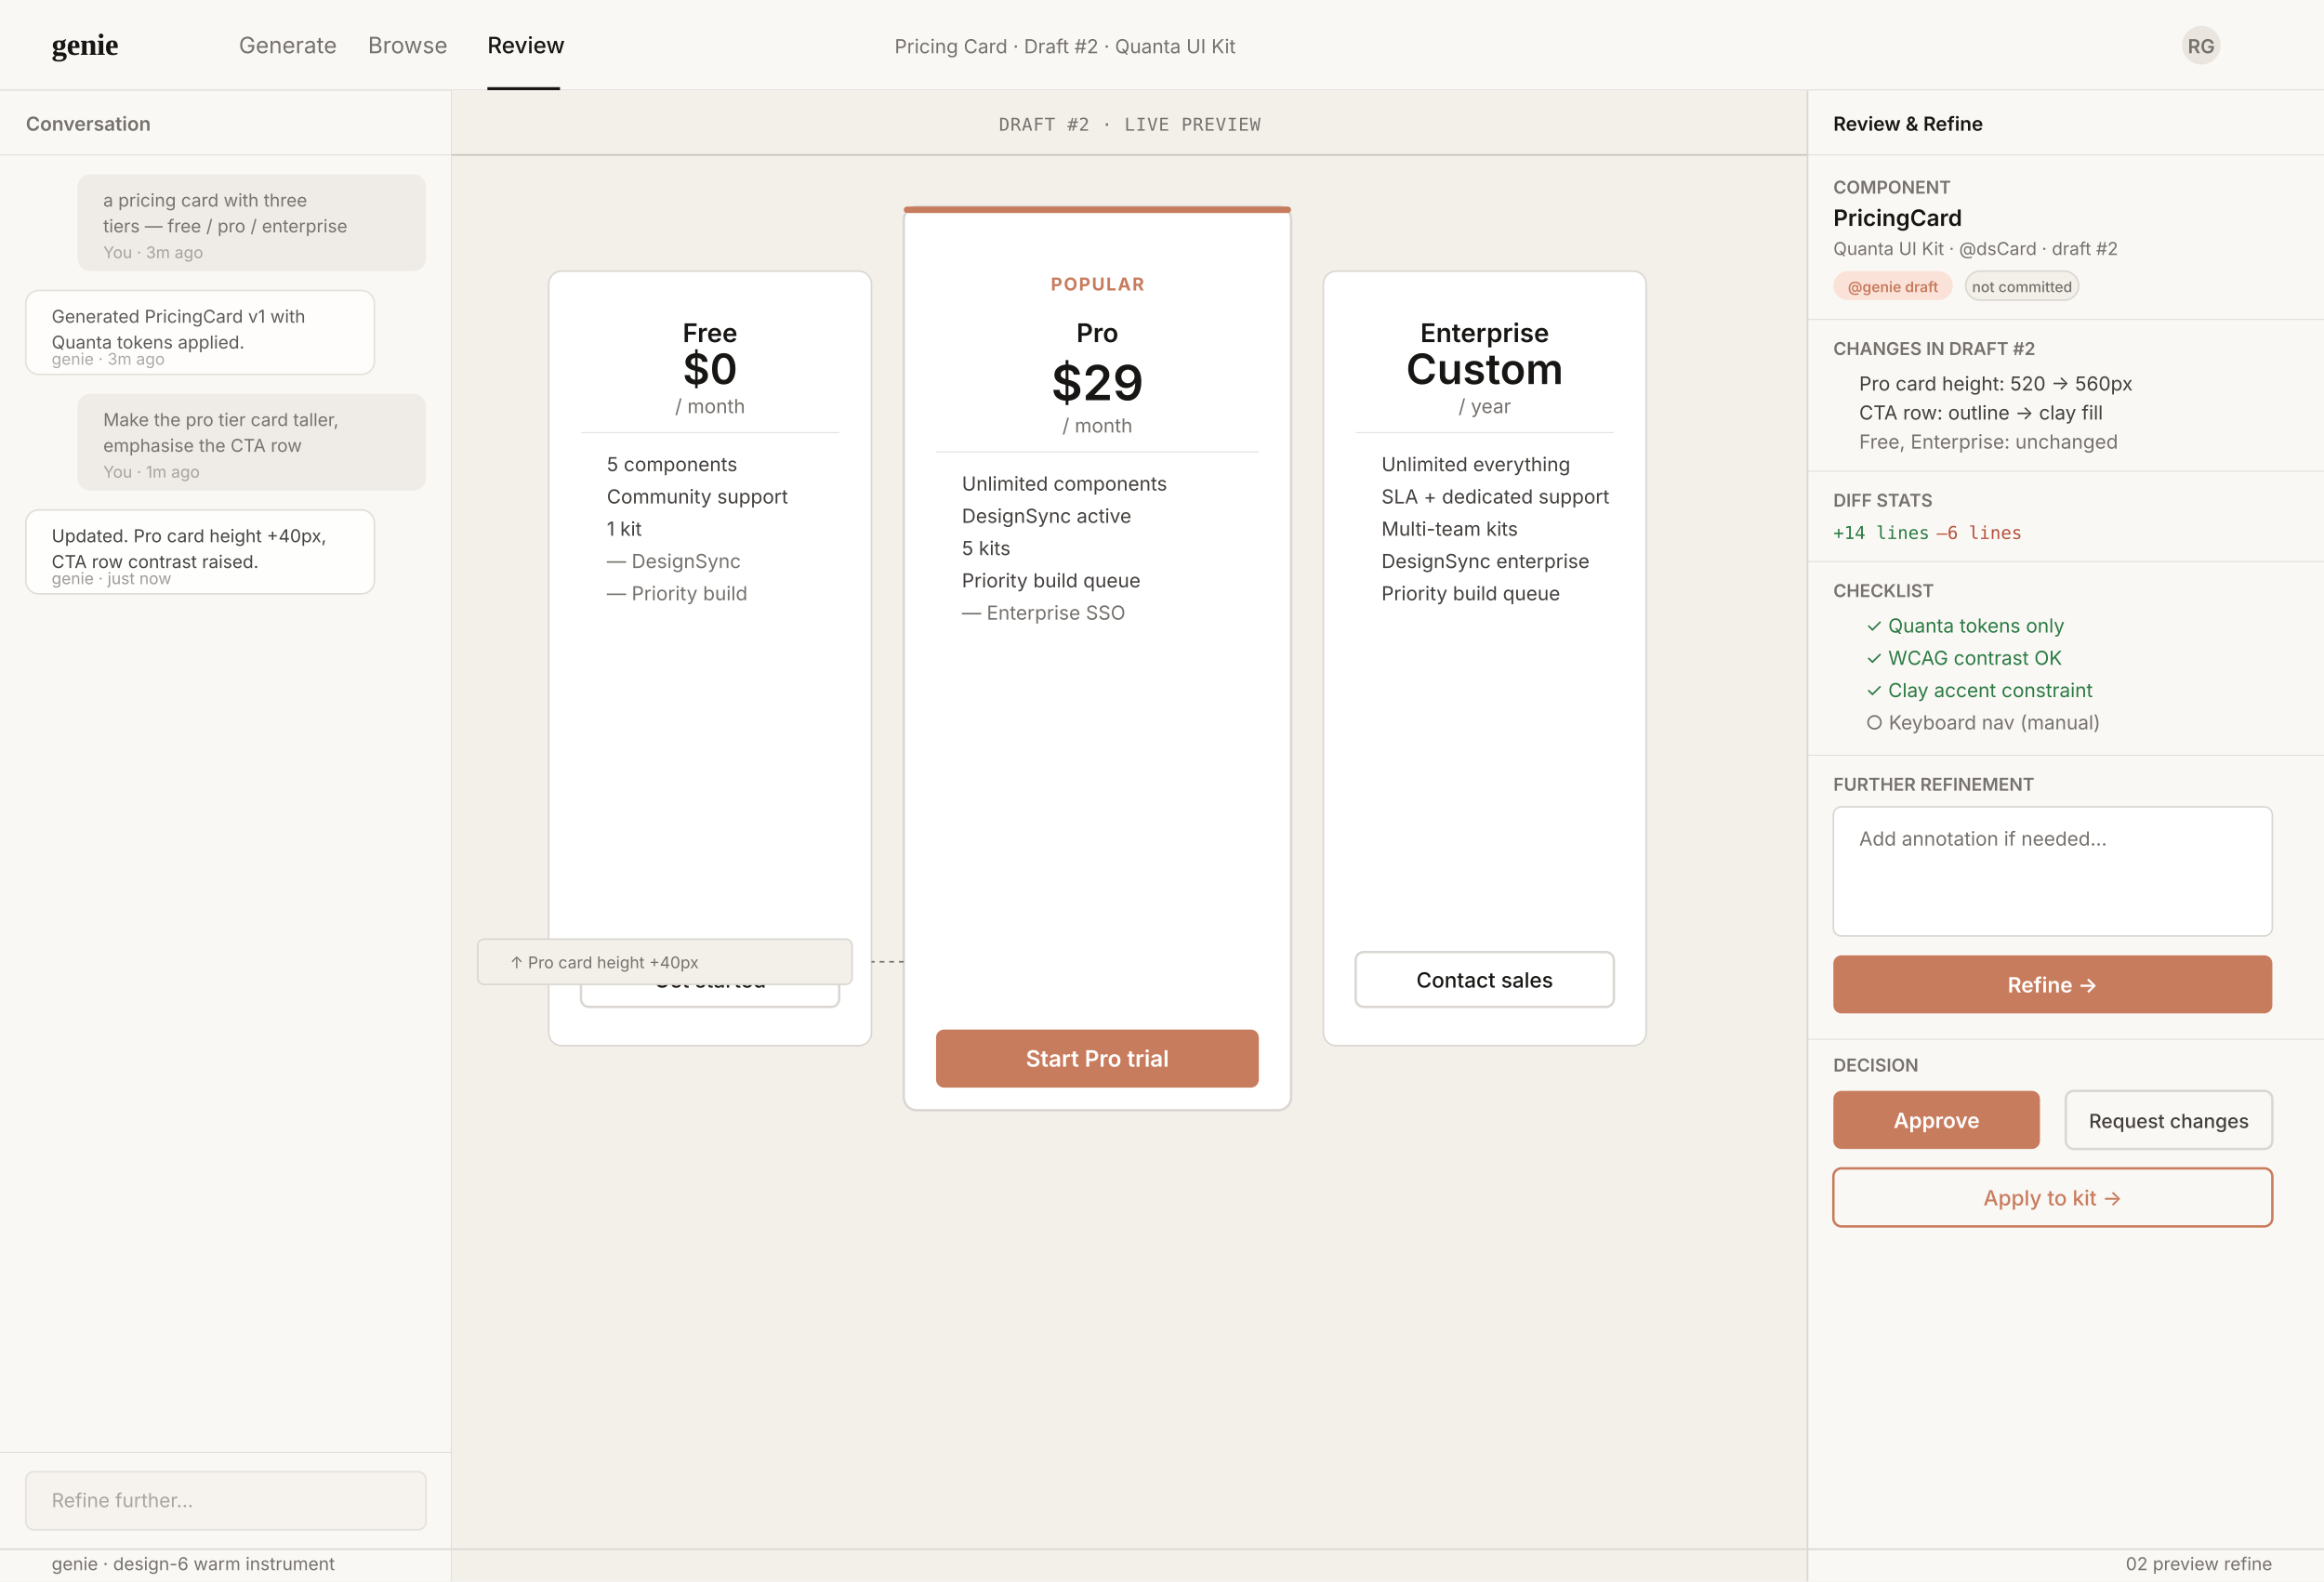
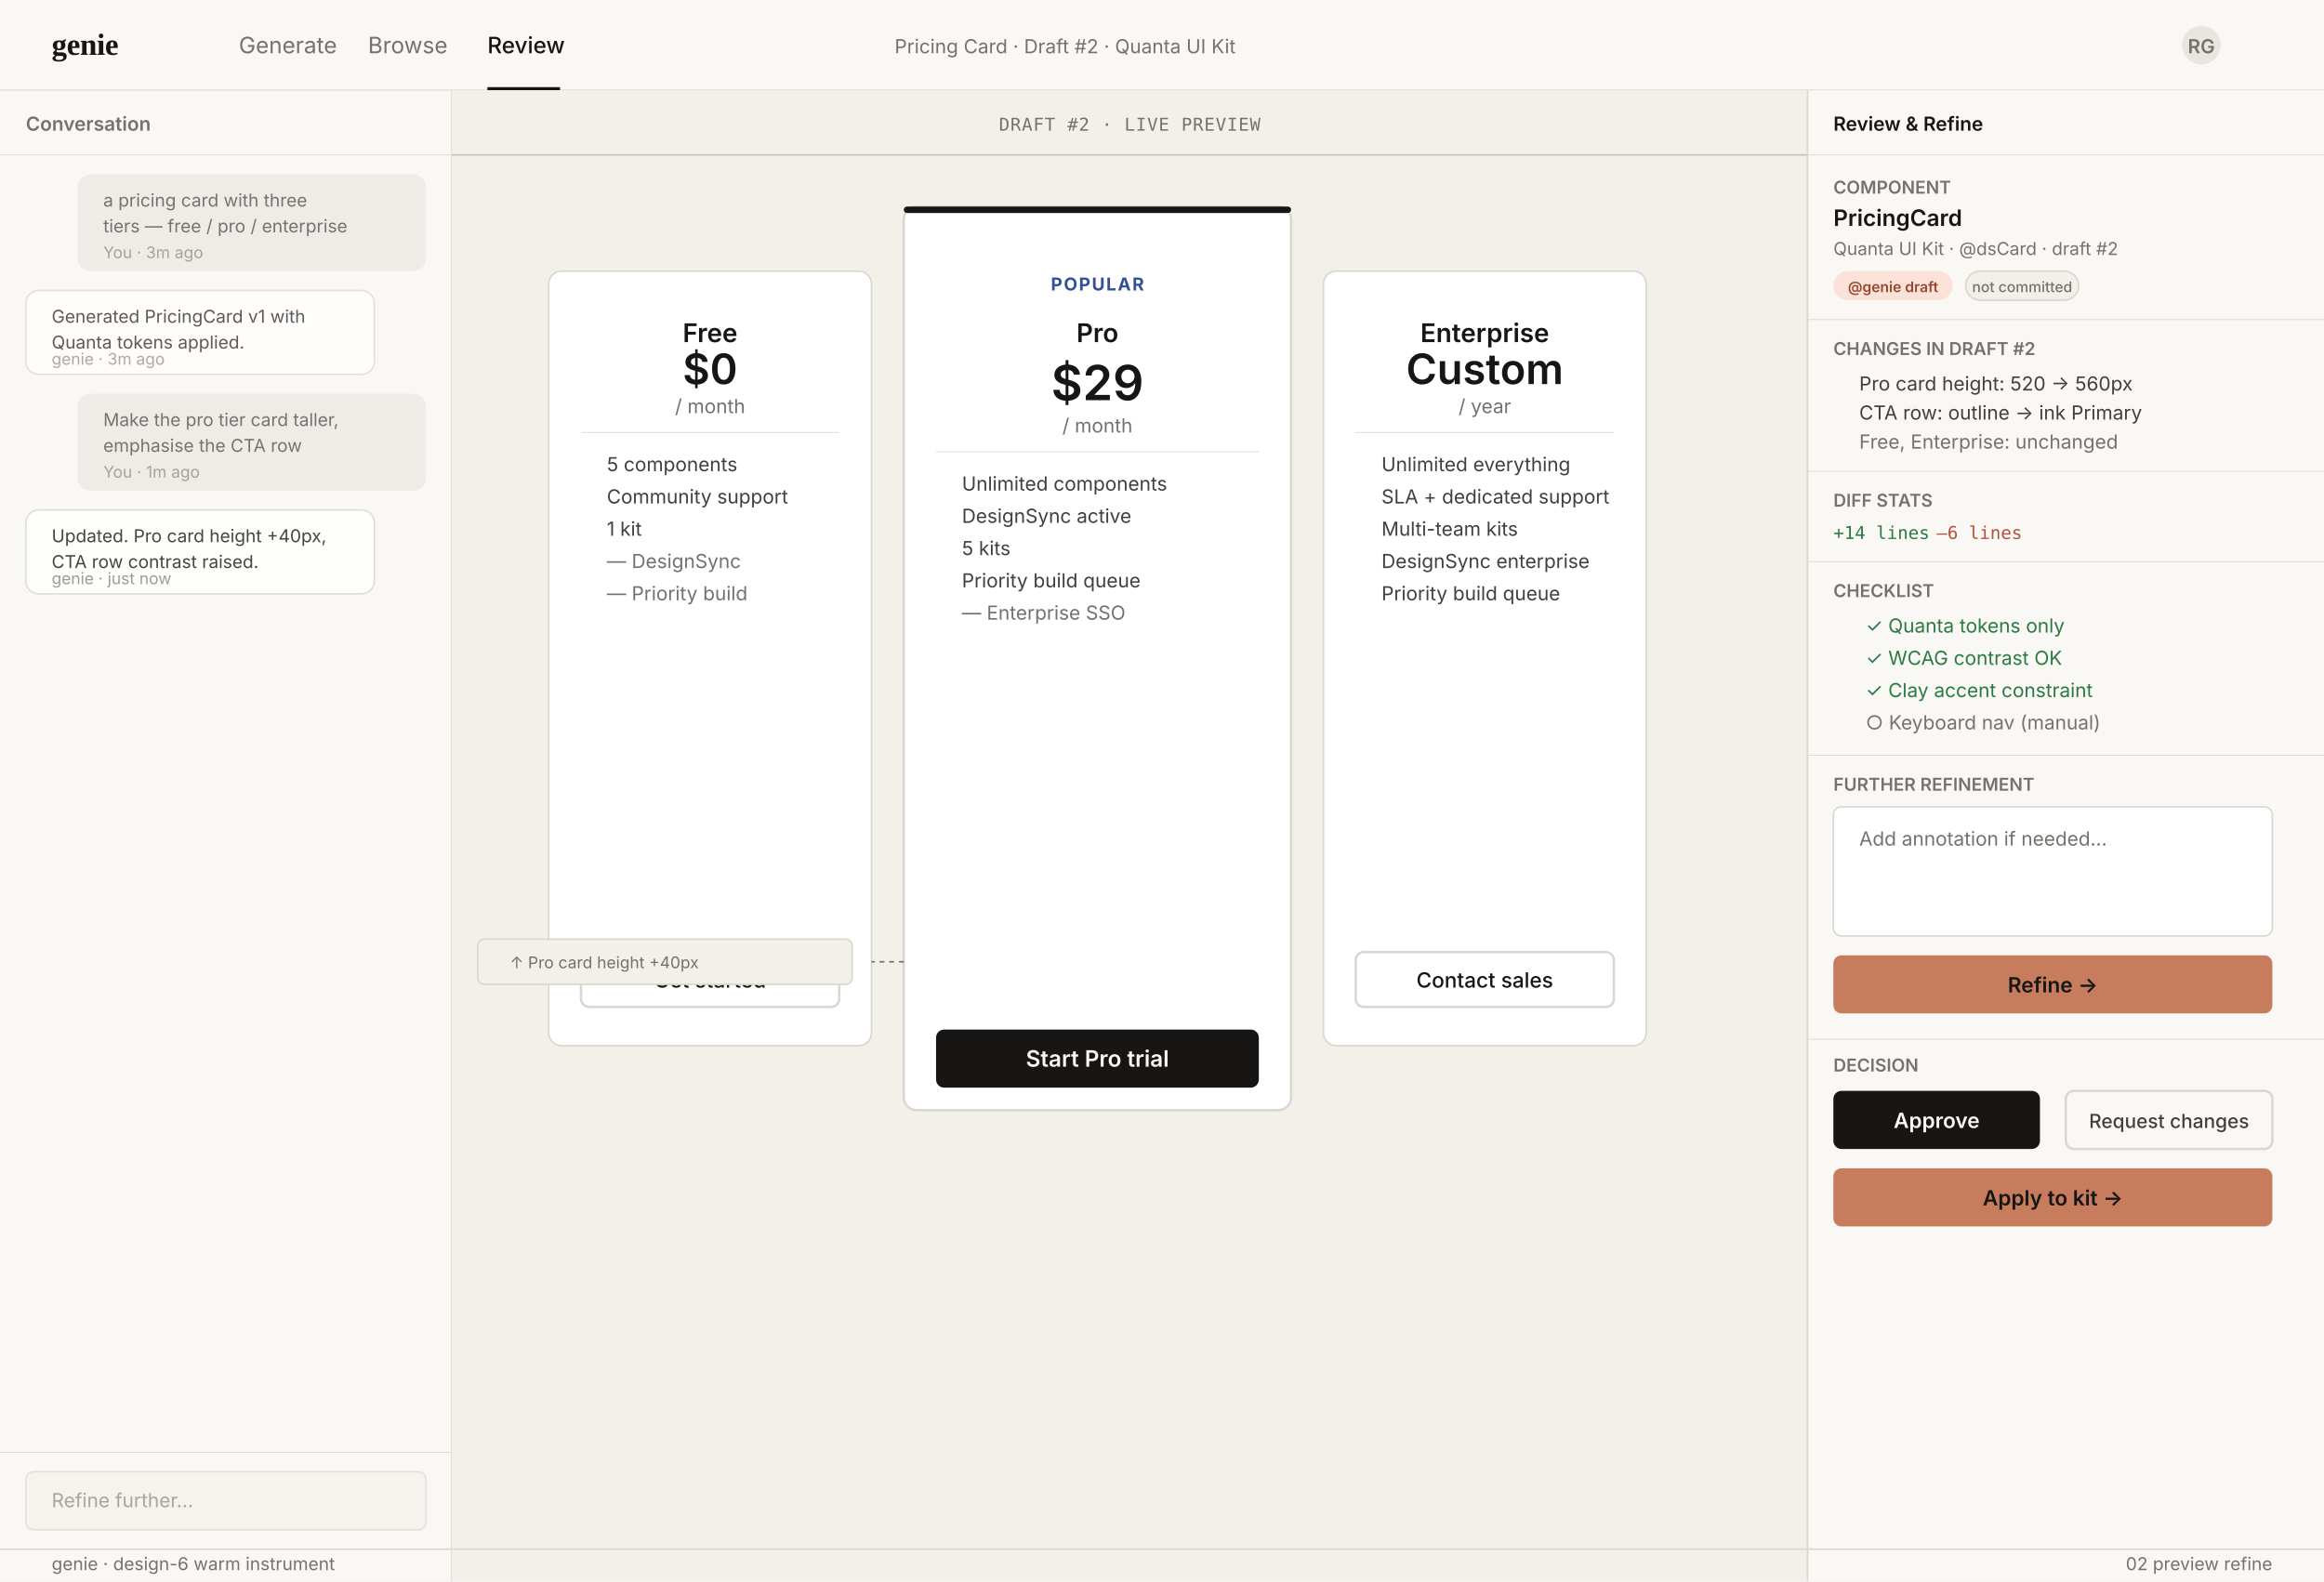
<svg xmlns="http://www.w3.org/2000/svg" width="1440" height="980" viewBox="0 0 1440 980" font-family="Inter, ui-sans-serif, system-ui, -apple-system, sans-serif">
  <rect width="1440" height="980" fill="#faf8f5" />
  <rect width="1440" height="56" fill="#faf8f5" />
  <line x1="0" y1="56" x2="1440" y2="56" stroke="#dad7d2" stroke-width="1" />
  <text x="32" y="34" font-family="Georgia, 'Times New Roman', ui-serif, serif" font-size="19" font-weight="600" letter-spacing="-0.01em" fill="#171614">genie</text>
  <text x="148" y="33" font-size="14" fill="#75716d">Generate</text>
  <text x="228" y="33" font-size="14" fill="#75716d">Browse</text>
  <text x="302" y="33" font-size="14" font-weight="500" fill="#171614">Review</text>
  <line x1="302" y1="55" x2="347" y2="55" stroke="#171614" stroke-width="2" />
  <text x="660" y="33" font-size="12" fill="#75716d" text-anchor="middle">
        Pricing Card · Draft #2 · Quanta UI Kit</text>
  <rect x="1352" y="16" width="24" height="24" rx="12" fill="#eae6df" />
  <text x="1364" y="33" font-size="12" font-weight="600" fill="#75716d" text-anchor="middle">RG</text>
  <rect x="0" y="56" width="280" height="924" fill="#faf8f5" opacity="0.7" />
  <line x1="280" y1="56" x2="280" y2="980" stroke="#dad7d2" stroke-width="1" />
  <rect x="0" y="56" width="280" height="40" fill="transparent" />
  <text x="16" y="81" font-size="12" font-weight="600" fill="#75716d">Conversation</text>
  <line x1="0" y1="96" x2="280" y2="96" stroke="#dad7d2" stroke-width="0.5" />
  <rect x="48" y="108" width="216" height="60" rx="8" fill="#eae6df" opacity="0.7" />
  <text x="64" y="128" font-size="11" fill="#423f3d" opacity="0.7">a pricing card with three</text>
  <text x="64" y="144" font-size="11" fill="#423f3d" opacity="0.7">tiers — free / pro / enterprise</text>
  <text x="64" y="160" font-size="10" fill="#75716d" opacity="0.6">You · 3m ago</text>
  <rect x="16" y="180" width="216" height="52" rx="8" fill="#ffffff" stroke="#dad7d2" stroke-width="1" opacity="0.7" />
  <text x="32" y="200" font-size="11" fill="#171614" opacity="0.7">Generated PricingCard v1 with</text>
  <text x="32" y="216" font-size="11" fill="#171614" opacity="0.7">Quanta tokens applied.</text>
  <text x="32" y="226" font-size="10" fill="#75716d" opacity="0.6">genie · 3m ago</text>
  <rect x="48" y="244" width="216" height="60" rx="8" fill="#eae6df" opacity="0.7" />
  <text x="64" y="264" font-size="11" fill="#423f3d" opacity="0.7">Make the pro tier card taller,</text>
  <text x="64" y="280" font-size="11" fill="#423f3d" opacity="0.7">emphasise the CTA row</text>
  <text x="64" y="296" font-size="10" fill="#75716d" opacity="0.6">You · 1m ago</text>
  <rect x="16" y="316" width="216" height="52" rx="8" fill="#ffffff" stroke="#dad7d2" stroke-width="1" opacity="0.8" />
  <text x="32" y="336" font-size="11" fill="#171614" opacity="0.8">Updated. Pro card height +40px,</text>
  <text x="32" y="352" font-size="11" fill="#171614" opacity="0.8">CTA row contrast raised.</text>
  <text x="32" y="362" font-size="10" fill="#75716d" opacity="0.7">genie · just now</text>
  <line x1="0" y1="900" x2="280" y2="900" stroke="#dad7d2" stroke-width="0.5" />
  <rect x="16" y="912" width="248" height="36" rx="5" fill="#f3f0ea" stroke="#dad7d2" stroke-width="1" opacity="0.7" />
  <text x="32" y="934" font-size="12" fill="#75716d" opacity="0.6">Refine further…</text>
  <rect x="280" y="56" width="840" height="924" fill="#f3f0ea" />
  <rect x="280" y="56" width="840" height="40" fill="#f3f0ea" />
  <text x="700" y="81" font-size="11" fill="#75716d" text-anchor="middle" font-family="'JetBrains Mono', ui-monospace, Menlo, monospace" letter-spacing="0.04em">DRAFT #2 · LIVE PREVIEW</text>
  <line x1="280" y1="96" x2="1120" y2="96" stroke="#c7c3bd" stroke-width="1" />
  <rect x="340" y="168" width="200" height="480" rx="8" fill="#ffffff" stroke="#dad7d2" stroke-width="1" />
  <text x="440" y="212" font-size="16" font-weight="600" fill="#171614" text-anchor="middle">Free</text>
  <text x="440" y="238" font-size="26" font-weight="600" fill="#171614" text-anchor="middle">$0</text>
  <text x="440" y="256" font-size="12" fill="#75716d" text-anchor="middle">/ month</text>
  <line x1="360" y1="268" x2="520" y2="268" stroke="#dad7d2" stroke-width="0.5" />
  <text x="376" y="292" font-size="12" fill="#423f3d">5 components</text>
  <text x="376" y="312" font-size="12" fill="#423f3d">Community support</text>
  <text x="376" y="332" font-size="12" fill="#423f3d">1 kit</text>
  <text x="376" y="352" font-size="12" fill="#75716d">— DesignSync</text>
  <text x="376" y="372" font-size="12" fill="#75716d">— Priority build</text>
  <rect x="360" y="590" width="160" height="34" rx="5" fill="transparent" stroke="#dad7d2" stroke-width="1.5" />
  <text x="440" y="612" font-size="13" font-weight="500" fill="#171614" text-anchor="middle">Get started</text>
  <rect x="560" y="128" width="240" height="560" rx="8" fill="#ffffff" stroke="#dad7d2" stroke-width="1.5" />
-   <rect x="560" y="128" width="240" height="4" rx="2" fill="#c87c5e" />
-   <text x="680" y="180" font-size="11" font-weight="700" fill="#c87c5e" text-anchor="middle" letter-spacing="0.08em">POPULAR</text>
+   <rect x="560" y="128" width="240" height="4" rx="2" fill="#171614" />
+   <text x="680" y="180" font-size="11" font-weight="700" fill="#345197" text-anchor="middle" letter-spacing="0.08em">POPULAR</text>
  <text x="680" y="212" font-size="16" font-weight="600" fill="#171614" text-anchor="middle">Pro</text>
  <text x="680" y="248" font-size="30" font-weight="600" fill="#171614" text-anchor="middle">$29</text>
  <text x="680" y="268" font-size="12" fill="#75716d" text-anchor="middle">/ month</text>
  <line x1="580" y1="280" x2="780" y2="280" stroke="#dad7d2" stroke-width="0.5" />
  <text x="596" y="304" font-size="12" fill="#423f3d">Unlimited components</text>
  <text x="596" y="324" font-size="12" fill="#423f3d">DesignSync active</text>
  <text x="596" y="344" font-size="12" fill="#423f3d">5 kits</text>
  <text x="596" y="364" font-size="12" fill="#423f3d">Priority build queue</text>
  <text x="596" y="384" font-size="12" fill="#75716d">— Enterprise SSO</text>
-   <rect x="580" y="638" width="200" height="36" rx="5" fill="#c87c5e" />
-   <text x="680" y="661" font-size="14" font-weight="600" fill="#ffffff" text-anchor="middle">Start Pro trial</text>
+   <rect x="580" y="638" width="200" height="36" rx="5" fill="#171614" />
+   <text x="680" y="661" font-size="14" font-weight="600" fill="#faf8f5" text-anchor="middle">Start Pro trial</text>
  <rect x="820" y="168" width="200" height="480" rx="8" fill="#ffffff" stroke="#dad7d2" stroke-width="1" />
  <text x="920" y="212" font-size="16" font-weight="600" fill="#171614" text-anchor="middle">Enterprise</text>
  <text x="920" y="238" font-size="26" font-weight="600" fill="#171614" text-anchor="middle">Custom</text>
  <text x="920" y="256" font-size="12" fill="#75716d" text-anchor="middle">/ year</text>
  <line x1="840" y1="268" x2="1000" y2="268" stroke="#dad7d2" stroke-width="0.5" />
  <text x="856" y="292" font-size="12" fill="#423f3d">Unlimited everything</text>
  <text x="856" y="312" font-size="12" fill="#423f3d">SLA + dedicated support</text>
  <text x="856" y="332" font-size="12" fill="#423f3d">Multi-team kits</text>
  <text x="856" y="352" font-size="12" fill="#423f3d">DesignSync enterprise</text>
  <text x="856" y="372" font-size="12" fill="#423f3d">Priority build queue</text>
  <rect x="840" y="590" width="160" height="34" rx="5" fill="transparent" stroke="#dad7d2" stroke-width="1.5" />
  <text x="920" y="612" font-size="13" font-weight="500" fill="#171614" text-anchor="middle">Contact sales</text>
  <line x1="560" y1="596" x2="540" y2="596" stroke="#75716d" stroke-width="1" stroke-dasharray="3 3" />
  <rect x="296" y="582" width="232" height="28" rx="4" fill="#f3f0ea" stroke="#dad7d2" />
  <text x="316" y="600" font-size="10" fill="#75716d">↑ Pro card height +40px</text>
  <rect x="1120" y="56" width="320" height="924" fill="#faf8f5" />
  <line x1="1120" y1="56" x2="1120" y2="980" stroke="#dad7d2" stroke-width="1" />
  <rect x="1120" y="56" width="320" height="40" fill="transparent" />
  <text x="1136" y="81" font-size="12" font-weight="600" fill="#171614">Review &amp; Refine</text>
  <line x1="1120" y1="96" x2="1440" y2="96" stroke="#dad7d2" stroke-width="0.5" />
  <text x="1136" y="120" font-size="11" font-weight="600" fill="#75716d">COMPONENT</text>
  <text x="1136" y="140" font-size="14" font-weight="600" fill="#171614">PricingCard</text>
  <text x="1136" y="158" font-size="11" fill="#75716d">Quanta UI Kit · @dsCard · draft #2</text>
  <rect x="1136" y="168" width="74" height="18" rx="9" fill="#fae2d8" />
-   <text x="1173" y="181" font-size="9" font-weight="600" fill="#c87c5e" text-anchor="middle">@genie draft</text>
+   <text x="1173" y="181" font-size="9" font-weight="600" fill="#99482f" text-anchor="middle">@genie draft</text>
  <rect x="1218" y="168" width="70" height="18" rx="9" fill="#f3f0ea" stroke="#dad7d2" />
  <text x="1253" y="181" font-size="9" font-weight="500" fill="#75716d" text-anchor="middle">not committed</text>
  <line x1="1120" y1="198" x2="1440" y2="198" stroke="#dad7d2" stroke-width="0.5" />
  <text x="1136" y="220" font-size="11" font-weight="600" fill="#75716d">CHANGES IN DRAFT #2</text>
  <text x="1152" y="242" font-size="12" fill="#423f3d">Pro card height: 520 → 560px</text>
-   <text x="1152" y="260" font-size="12" fill="#423f3d">CTA row: outline → clay fill</text>
+   <text x="1152" y="260" font-size="12" fill="#423f3d">CTA row: outline → ink Primary</text>
  <text x="1152" y="278" font-size="12" fill="#75716d">Free, Enterprise: unchanged</text>
  <line x1="1120" y1="292" x2="1440" y2="292" stroke="#dad7d2" stroke-width="0.5" />
  <text x="1136" y="314" font-size="11" font-weight="600" fill="#75716d">DIFF STATS</text>
  <text x="1136" y="334" font-size="11" font-family="'JetBrains Mono', ui-monospace, Menlo, monospace" fill="#2a7a42">+14 lines</text>
  <text x="1200" y="334" font-size="11" font-family="'JetBrains Mono', ui-monospace, Menlo, monospace" fill="#b5503a">–6 lines</text>
  <line x1="1120" y1="348" x2="1440" y2="348" stroke="#dad7d2" stroke-width="0.5" />
  <text x="1136" y="370" font-size="11" font-weight="600" fill="#75716d">CHECKLIST</text>
  <text x="1156" y="392" font-size="12" fill="#2a7a42">✓ Quanta tokens only</text>
  <text x="1156" y="412" font-size="12" fill="#2a7a42">✓ WCAG contrast OK</text>
  <text x="1156" y="432" font-size="12" fill="#2a7a42">✓ Clay accent constraint</text>
  <text x="1156" y="452" font-size="12" fill="#75716d">○ Keyboard nav (manual)</text>
  <line x1="1120" y1="468" x2="1440" y2="468" stroke="#dad7d2" stroke-width="0.5" />
  <text x="1136" y="490" font-size="11" font-weight="600" fill="#75716d">FURTHER REFINEMENT</text>
  <rect x="1136" y="500" width="272" height="80" rx="5" fill="#ffffff" stroke="#dad7d2" stroke-width="1" />
  <text x="1152" y="524" font-size="12" fill="#75716d">Add annotation if needed…</text>
  <rect x="1136" y="592" width="272" height="36" rx="5" fill="#c87c5e" />
-   <text x="1272" y="615" font-size="13" font-weight="600" fill="#ffffff" text-anchor="middle">Refine →</text>
+   <text x="1272" y="615" font-size="13" font-weight="600" fill="#171614" text-anchor="middle">Refine →</text>
  <line x1="1120" y1="644" x2="1440" y2="644" stroke="#dad7d2" stroke-width="0.5" />
  <text x="1136" y="664" font-size="11" font-weight="600" fill="#75716d">DECISION</text>
-   <rect x="1136" y="676" width="128" height="36" rx="5" fill="#c87c5e" />
-   <text x="1200" y="699" font-size="13" font-weight="600" fill="#ffffff" text-anchor="middle">Approve</text>
+   <rect x="1136" y="676" width="128" height="36" rx="5" fill="#171614" />
+   <text x="1200" y="699" font-size="13" font-weight="600" fill="#faf8f5" text-anchor="middle">Approve</text>
  <rect x="1280" y="676" width="128" height="36" rx="5" fill="transparent" stroke="#dad7d2" stroke-width="1.5" />
  <text x="1344" y="699" font-size="12" font-weight="500" fill="#423f3d" text-anchor="middle">Request changes</text>
-   <rect x="1136" y="724" width="272" height="36" rx="5" fill="transparent" stroke="#c87c5e" stroke-width="1.5" />
-   <text x="1272" y="747" font-size="13" font-weight="500" fill="#c87c5e" text-anchor="middle">Apply to kit →</text>
+   <rect x="1136" y="724" width="272" height="36" rx="5" fill="#c87c5e" />
+   <text x="1272" y="747" font-size="13" font-weight="600" fill="#171614" text-anchor="middle">Apply to kit →</text>
  <line x1="0" y1="960" x2="1440" y2="960" stroke="#dad7d2" stroke-width="1" />
  <text x="32" y="973" font-size="11" fill="#75716d">genie · design-6 warm instrument</text>
  <text x="1408" y="973" font-size="11" fill="#75716d" text-anchor="end">02 preview refine</text>
</svg>
